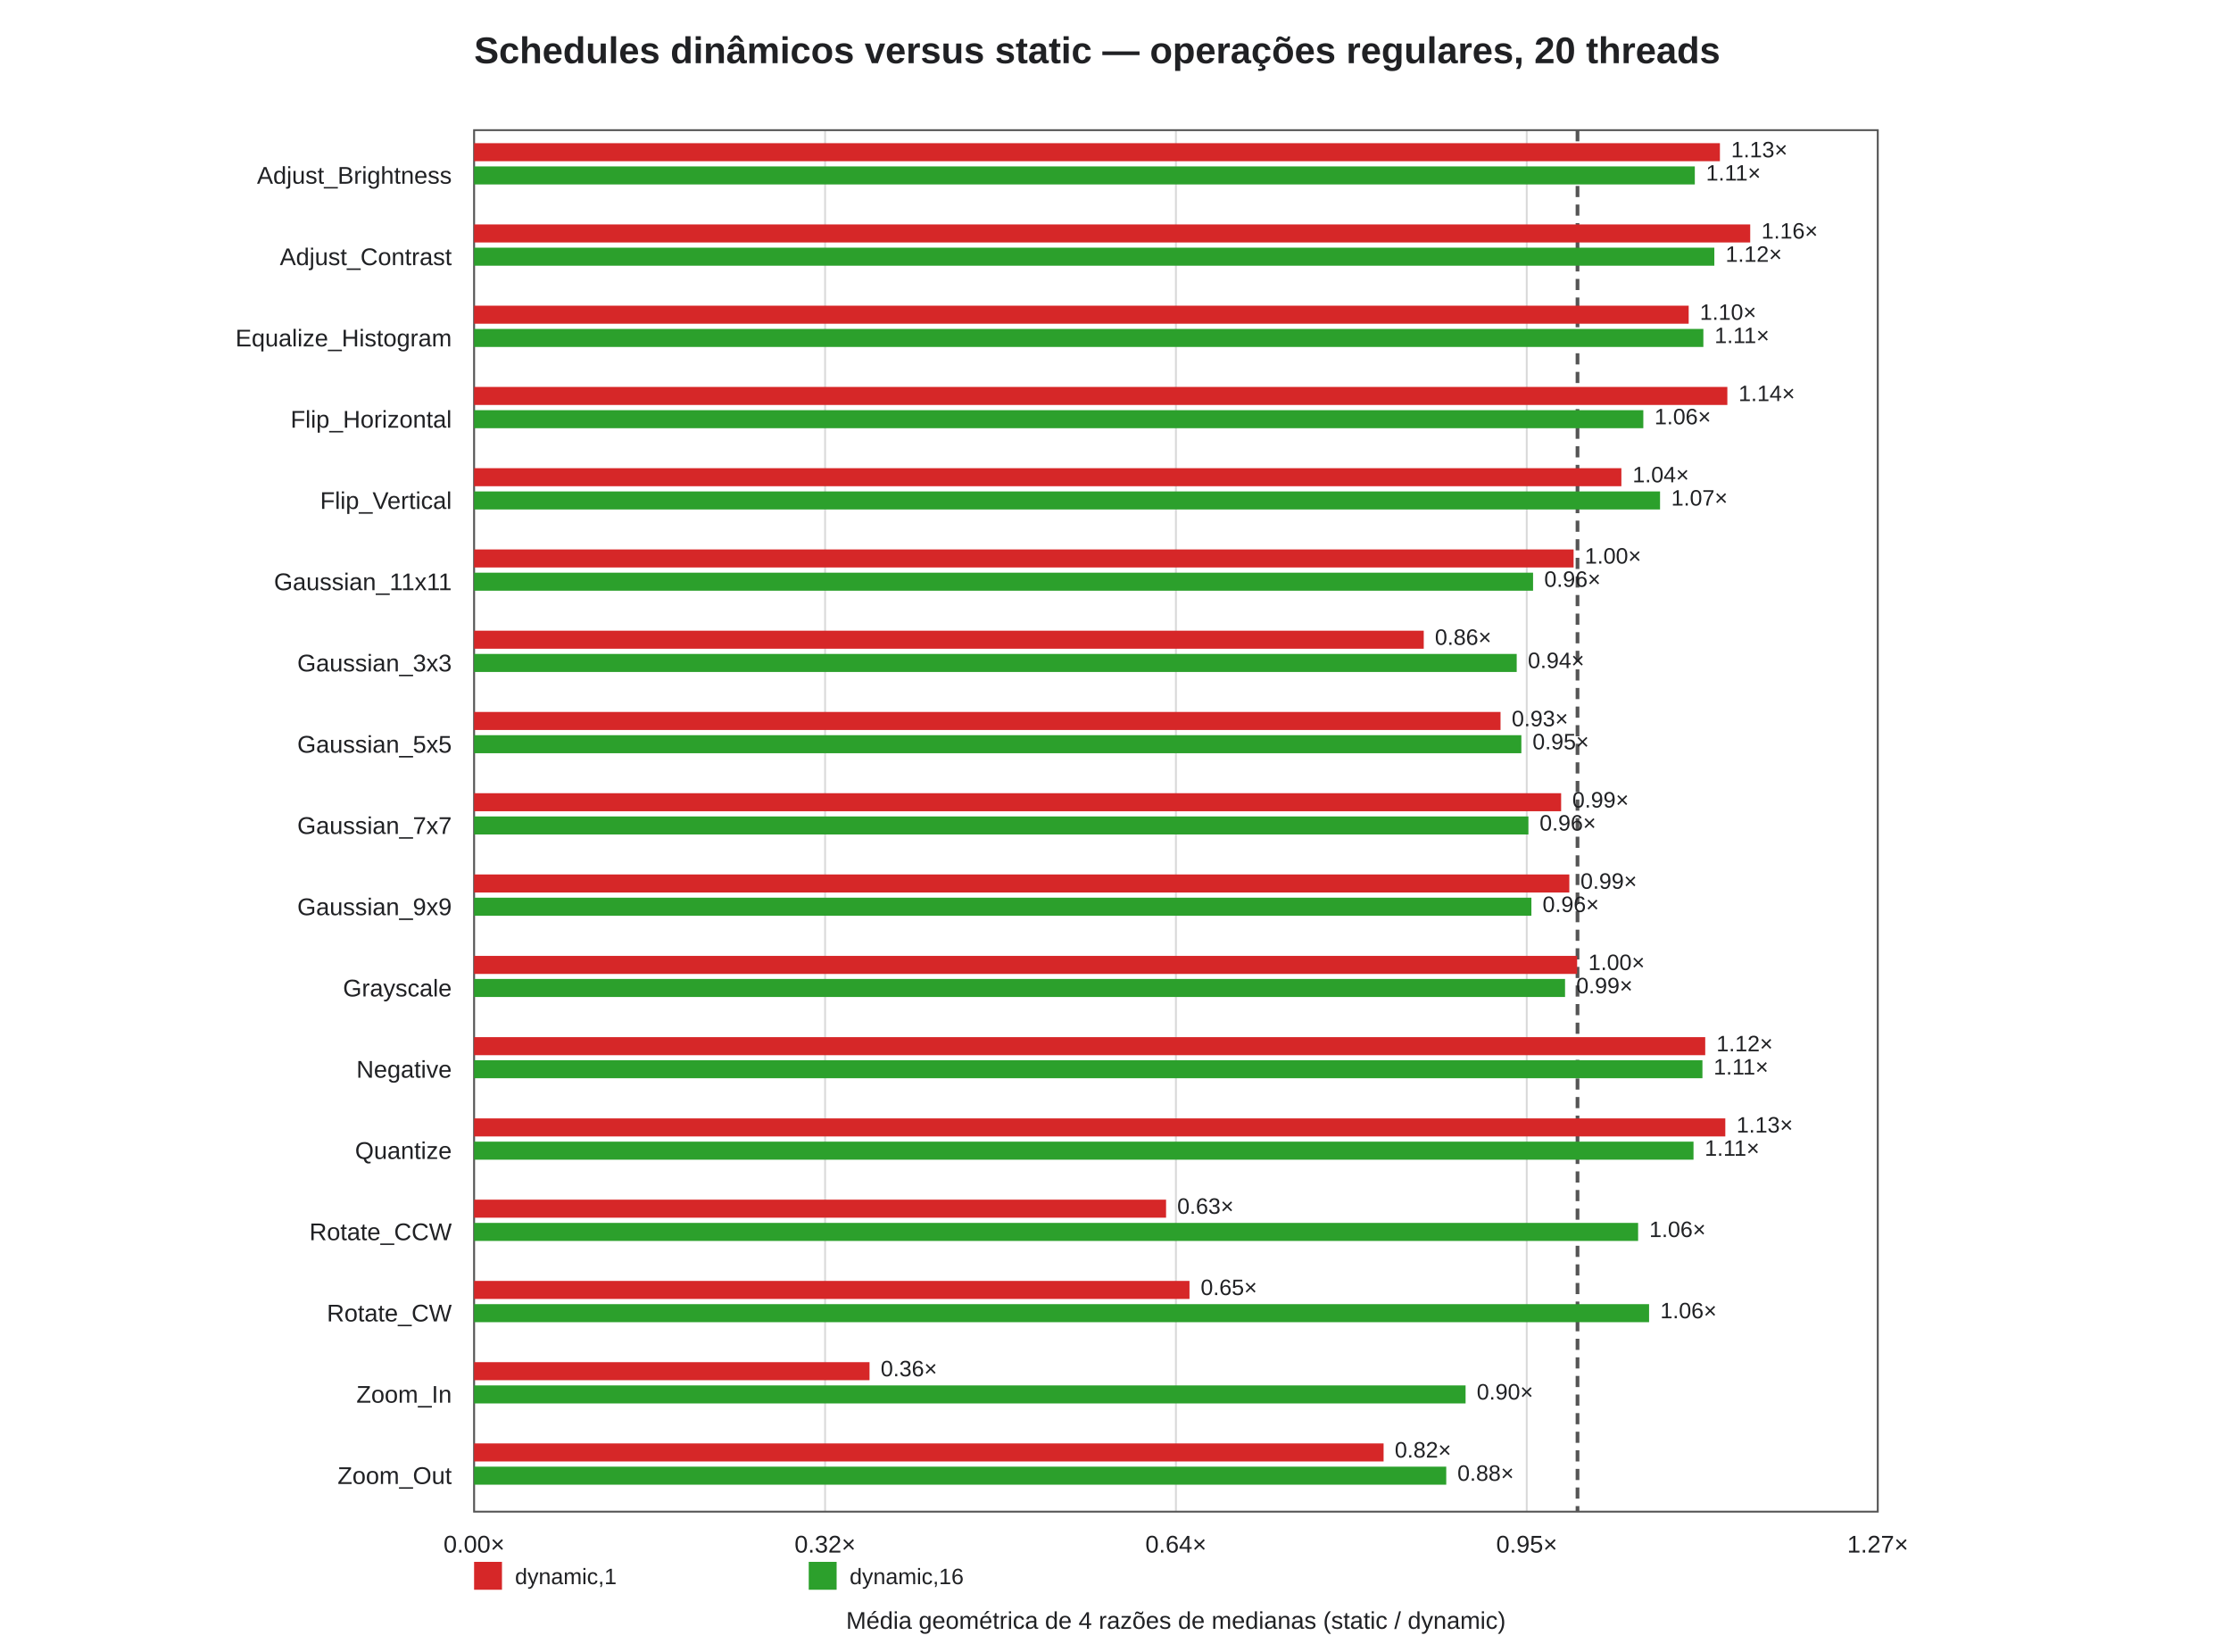
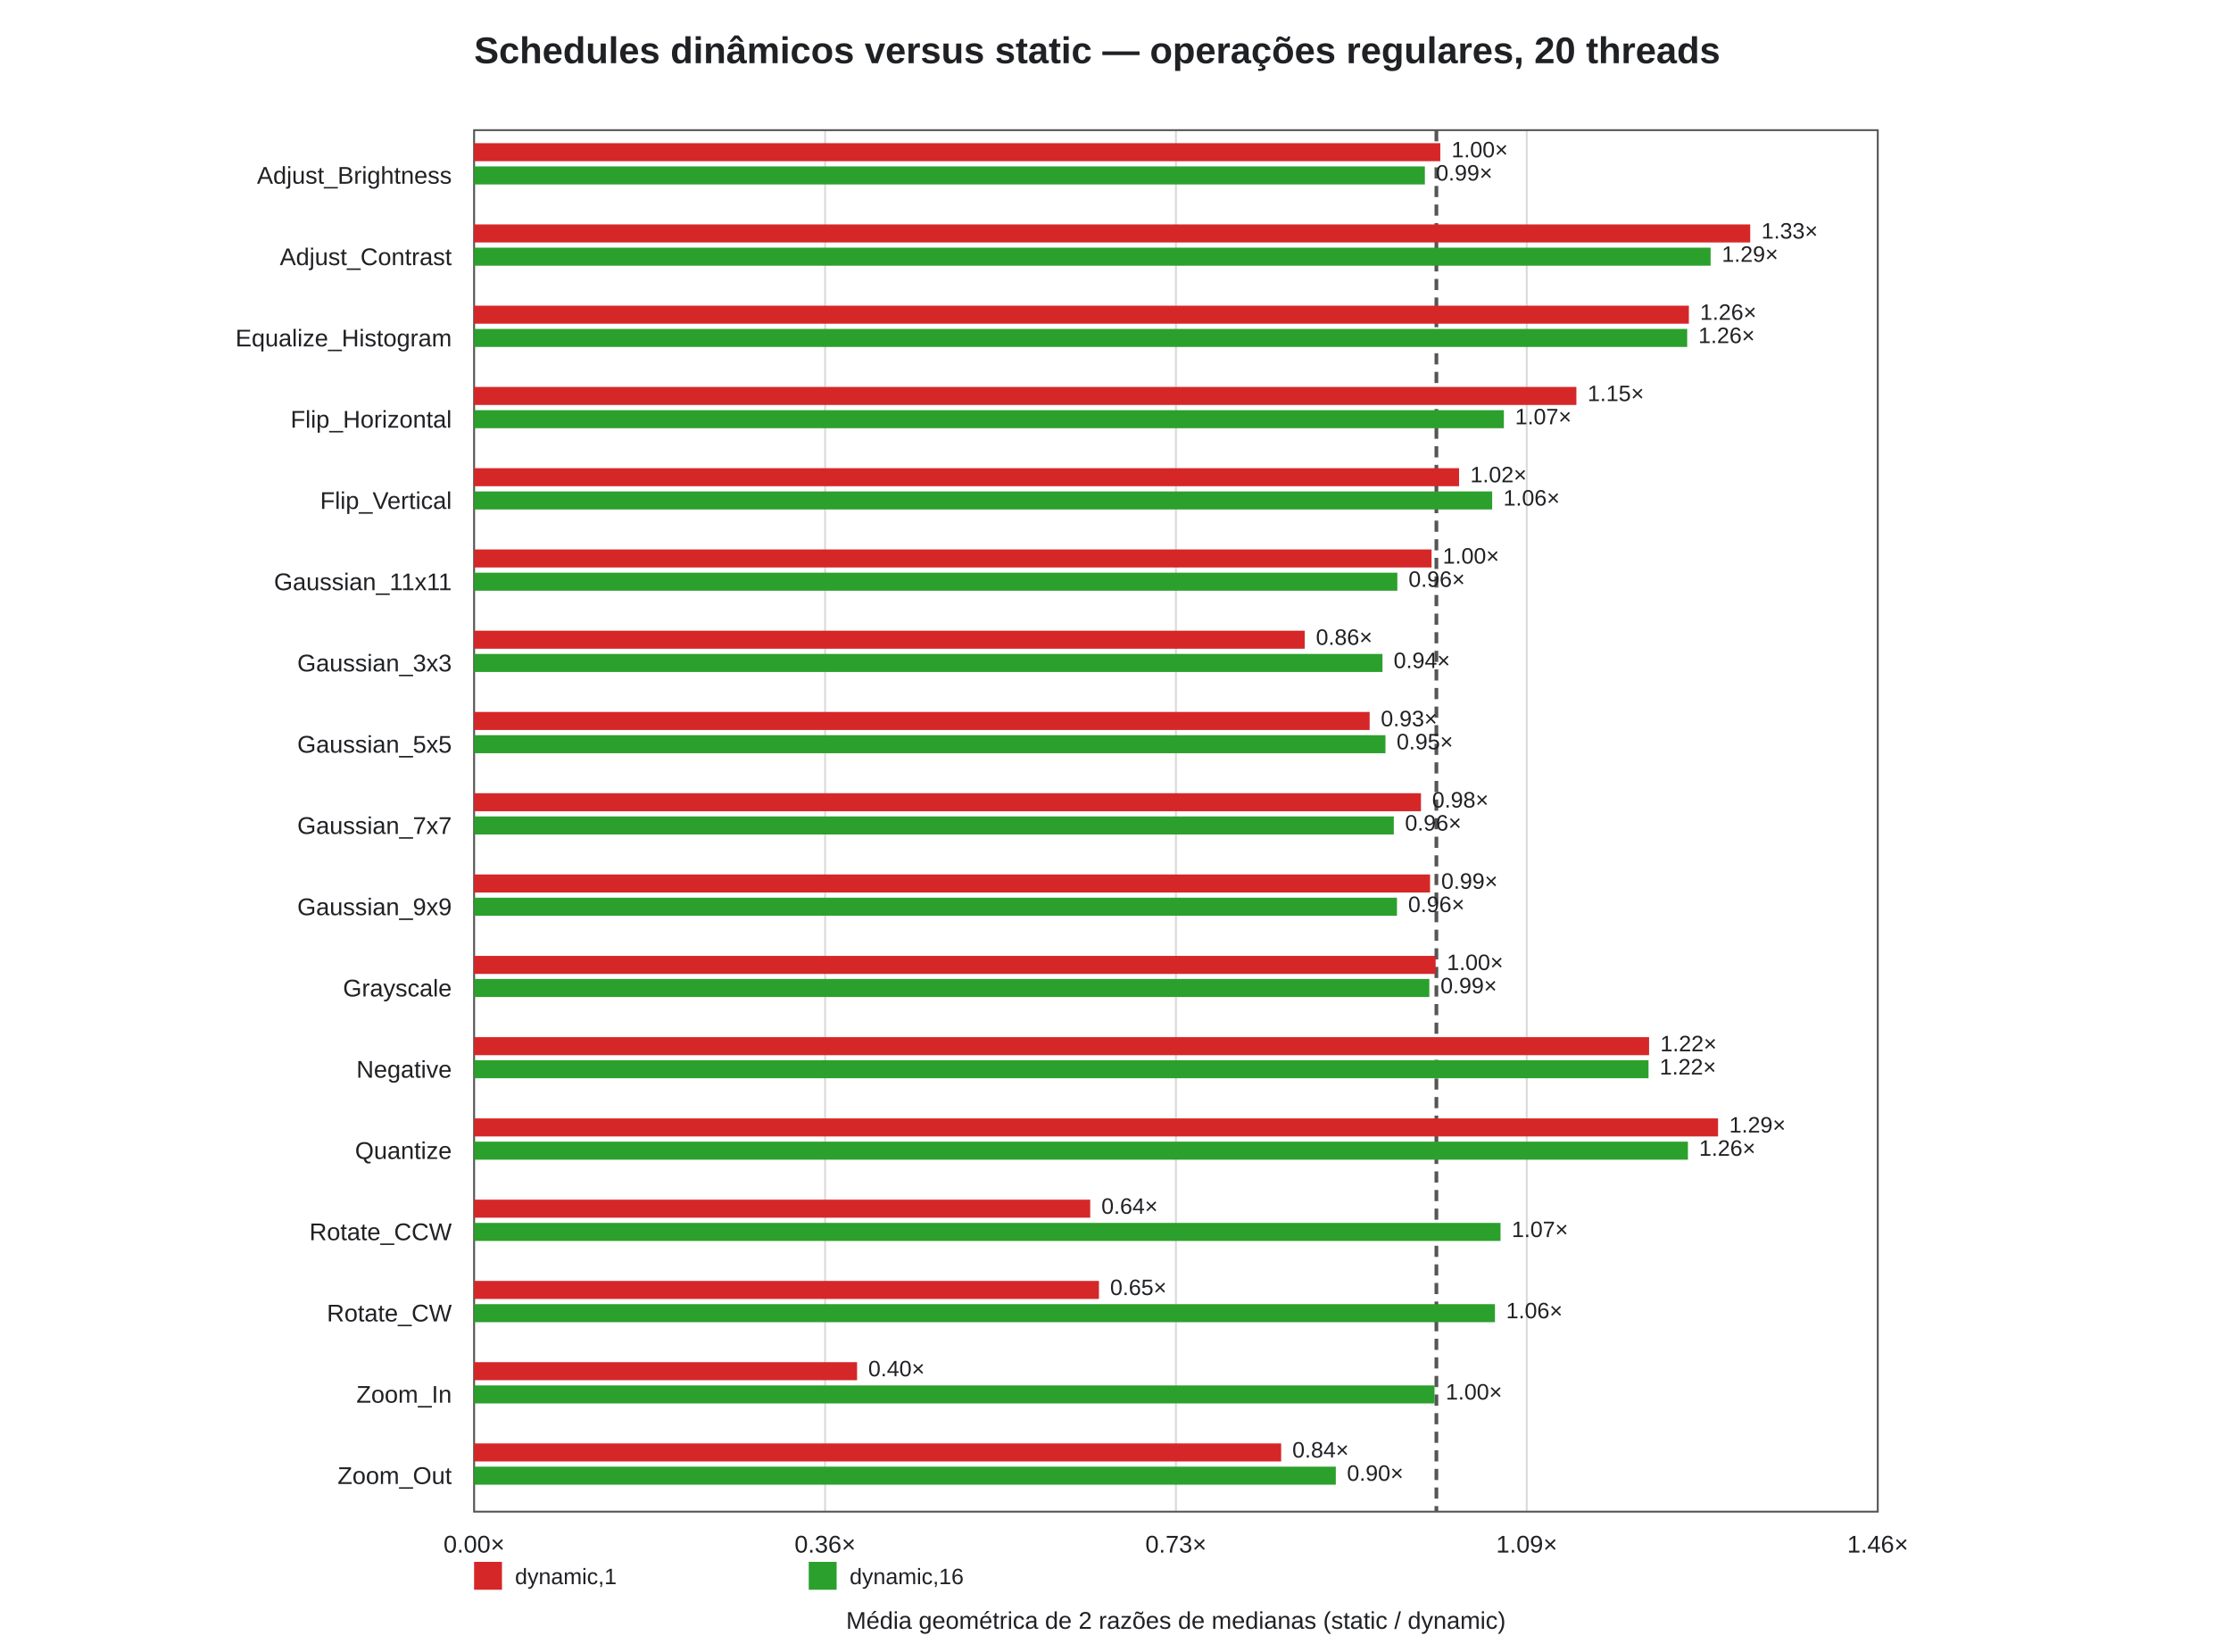
<svg xmlns="http://www.w3.org/2000/svg" width="1200" height="888" viewBox="0 0 1200 888" role="img" aria-label="Schedules dinâmicos versus static — operações regulares, 20 threads">
  <style>text{font-family:Arial,sans-serif;fill:#202124}.axis{font-size:13px}.small{font-size:12px}.title{font-size:20px;font-weight:700}.legend{font-size:12px}.grid{stroke:#d9d9d9;stroke-width:1}.frame{fill:none;stroke:#555;stroke-width:1}.note{font-size:11px;fill:#555}</style>
  <text class="title" x="255" y="34">Schedules dinâmicos versus static — operações regulares, 20 threads</text>
  <line class="grid" x1="255.0" x2="255.0" y1="70" y2="813" />
  <text class="axis" text-anchor="middle" x="255.0" y="835">0.00×</text>
  <line class="grid" x1="443.8" x2="443.8" y1="70" y2="813" />
-   <text class="axis" text-anchor="middle" x="443.8" y="835">0.32×</text>
+   <text class="axis" text-anchor="middle" x="443.8" y="835">0.36×</text>
  <line class="grid" x1="632.5" x2="632.5" y1="70" y2="813" />
-   <text class="axis" text-anchor="middle" x="632.5" y="835">0.64×</text>
+   <text class="axis" text-anchor="middle" x="632.5" y="835">0.73×</text>
  <line class="grid" x1="821.2" x2="821.2" y1="70" y2="813" />
-   <text class="axis" text-anchor="middle" x="821.2" y="835">0.95×</text>
+   <text class="axis" text-anchor="middle" x="821.2" y="835">1.09×</text>
  <line class="grid" x1="1010.0" x2="1010.0" y1="70" y2="813" />
-   <text class="axis" text-anchor="middle" x="1010.0" y="835">1.27×</text>
+   <text class="axis" text-anchor="middle" x="1010.0" y="835">1.46×</text>
  <rect class="frame" x="255" y="70" width="755" height="743" />
-   <line x1="848.5" x2="848.5" y1="70" y2="813" stroke="#555" stroke-width="2" stroke-dasharray="6,4" />
+   <line x1="772.6" x2="772.6" y1="70" y2="813" stroke="#555" stroke-width="2" stroke-dasharray="6,4" />
  <text class="axis" text-anchor="end" x="243" y="98.8">Adjust_Brightness</text>
-   <rect x="255.0" y="77.0" width="670.1" height="9.7" fill="#d62728" />
-   <text class="small" x="931.1" y="84.6">1.13×</text>
-   <rect x="255.0" y="89.5" width="656.6" height="9.7" fill="#2ca02c" />
-   <text class="small" x="917.6" y="97.1">1.11×</text>
+   <rect x="255.0" y="77.0" width="519.7" height="9.7" fill="#d62728" />
+   <text class="small" x="780.7" y="84.6">1.00×</text>
+   <rect x="255.0" y="89.5" width="511.4" height="9.7" fill="#2ca02c" />
+   <text class="small" x="772.4" y="97.1">0.99×</text>
  <text class="axis" text-anchor="end" x="243" y="142.6">Adjust_Contrast</text>
  <rect x="255.0" y="120.7" width="686.4" height="9.7" fill="#d62728" />
-   <text class="small" x="947.4" y="128.3">1.16×</text>
-   <rect x="255.0" y="133.2" width="667.1" height="9.7" fill="#2ca02c" />
-   <text class="small" x="928.1" y="140.8">1.12×</text>
+   <text class="small" x="947.4" y="128.3">1.33×</text>
+   <rect x="255.0" y="133.2" width="665.1" height="9.7" fill="#2ca02c" />
+   <text class="small" x="926.1" y="140.8">1.29×</text>
  <text class="axis" text-anchor="end" x="243" y="186.3">Equalize_Histogram</text>
-   <rect x="255.0" y="164.4" width="653.3" height="9.7" fill="#d62728" />
-   <text class="small" x="914.3" y="172.0">1.10×</text>
-   <rect x="255.0" y="176.9" width="661.2" height="9.7" fill="#2ca02c" />
-   <text class="small" x="922.2" y="184.5">1.11×</text>
+   <rect x="255.0" y="164.4" width="653.4" height="9.7" fill="#d62728" />
+   <text class="small" x="914.4" y="172.0">1.26×</text>
+   <rect x="255.0" y="176.9" width="652.5" height="9.7" fill="#2ca02c" />
+   <text class="small" x="913.5" y="184.5">1.26×</text>
  <text class="axis" text-anchor="end" x="243" y="230.0">Flip_Horizontal</text>
-   <rect x="255.0" y="208.1" width="674.1" height="9.7" fill="#d62728" />
-   <text class="small" x="935.1" y="215.7">1.14×</text>
-   <rect x="255.0" y="220.6" width="628.9" height="9.7" fill="#2ca02c" />
-   <text class="small" x="889.9" y="228.2">1.06×</text>
+   <rect x="255.0" y="208.1" width="592.9" height="9.7" fill="#d62728" />
+   <text class="small" x="853.9" y="215.7">1.15×</text>
+   <rect x="255.0" y="220.6" width="553.9" height="9.7" fill="#2ca02c" />
+   <text class="small" x="814.9" y="228.2">1.07×</text>
  <text class="axis" text-anchor="end" x="243" y="273.7">Flip_Vertical</text>
-   <rect x="255.0" y="251.8" width="617.1" height="9.7" fill="#d62728" />
-   <text class="small" x="878.1" y="259.4">1.04×</text>
-   <rect x="255.0" y="264.3" width="637.9" height="9.7" fill="#2ca02c" />
-   <text class="small" x="898.9" y="271.9">1.07×</text>
+   <rect x="255.0" y="251.8" width="529.8" height="9.7" fill="#d62728" />
+   <text class="small" x="790.8" y="259.4">1.02×</text>
+   <rect x="255.0" y="264.3" width="547.6" height="9.7" fill="#2ca02c" />
+   <text class="small" x="808.6" y="271.9">1.06×</text>
  <text class="axis" text-anchor="end" x="243" y="317.4">Gaussian_11x11</text>
-   <rect x="255.0" y="295.5" width="591.4" height="9.7" fill="#d62728" />
-   <text class="small" x="852.4" y="303.1">1.00×</text>
-   <rect x="255.0" y="308.0" width="569.6" height="9.7" fill="#2ca02c" />
-   <text class="small" x="830.6" y="315.6">0.96×</text>
+   <rect x="255.0" y="295.5" width="515.0" height="9.7" fill="#d62728" />
+   <text class="small" x="776.0" y="303.1">1.00×</text>
+   <rect x="255.0" y="308.0" width="496.6" height="9.7" fill="#2ca02c" />
+   <text class="small" x="757.6" y="315.6">0.96×</text>
  <text class="axis" text-anchor="end" x="243" y="361.1">Gaussian_3x3</text>
-   <rect x="255.0" y="339.2" width="510.8" height="9.7" fill="#d62728" />
-   <text class="small" x="771.8" y="346.8">0.86×</text>
-   <rect x="255.0" y="351.7" width="560.8" height="9.7" fill="#2ca02c" />
-   <text class="small" x="821.8" y="359.3">0.94×</text>
+   <rect x="255.0" y="339.2" width="446.8" height="9.7" fill="#d62728" />
+   <text class="small" x="707.8" y="346.8">0.86×</text>
+   <rect x="255.0" y="351.7" width="488.6" height="9.7" fill="#2ca02c" />
+   <text class="small" x="749.6" y="359.3">0.94×</text>
  <text class="axis" text-anchor="end" x="243" y="404.8">Gaussian_5x5</text>
-   <rect x="255.0" y="382.9" width="552.1" height="9.7" fill="#d62728" />
-   <text class="small" x="813.1" y="390.6">0.93×</text>
-   <rect x="255.0" y="395.4" width="563.3" height="9.7" fill="#2ca02c" />
-   <text class="small" x="824.3" y="403.0">0.95×</text>
+   <rect x="255.0" y="382.9" width="481.7" height="9.7" fill="#d62728" />
+   <text class="small" x="742.7" y="390.6">0.93×</text>
+   <rect x="255.0" y="395.4" width="490.2" height="9.7" fill="#2ca02c" />
+   <text class="small" x="751.2" y="403.0">0.95×</text>
  <text class="axis" text-anchor="end" x="243" y="448.5">Gaussian_7x7</text>
-   <rect x="255.0" y="426.6" width="584.7" height="9.7" fill="#d62728" />
-   <text class="small" x="845.7" y="434.3">0.99×</text>
-   <rect x="255.0" y="439.1" width="567.1" height="9.7" fill="#2ca02c" />
-   <text class="small" x="828.1" y="446.7">0.96×</text>
+   <rect x="255.0" y="426.6" width="509.3" height="9.7" fill="#d62728" />
+   <text class="small" x="770.3" y="434.3">0.98×</text>
+   <rect x="255.0" y="439.1" width="494.7" height="9.7" fill="#2ca02c" />
+   <text class="small" x="755.7" y="446.7">0.96×</text>
  <text class="axis" text-anchor="end" x="243" y="492.2">Gaussian_9x9</text>
-   <rect x="255.0" y="470.3" width="589.1" height="9.7" fill="#d62728" />
-   <text class="small" x="850.1" y="478.0">0.99×</text>
-   <rect x="255.0" y="482.8" width="568.7" height="9.7" fill="#2ca02c" />
-   <text class="small" x="829.7" y="490.5">0.96×</text>
+   <rect x="255.0" y="470.3" width="514.2" height="9.7" fill="#d62728" />
+   <text class="small" x="775.2" y="478.0">0.99×</text>
+   <rect x="255.0" y="482.8" width="496.4" height="9.7" fill="#2ca02c" />
+   <text class="small" x="757.4" y="490.5">0.96×</text>
  <text class="axis" text-anchor="end" x="243" y="535.9">Grayscale</text>
-   <rect x="255.0" y="514.1" width="593.3" height="9.7" fill="#d62728" />
-   <text class="small" x="854.3" y="521.7">1.00×</text>
-   <rect x="255.0" y="526.5" width="586.8" height="9.7" fill="#2ca02c" />
-   <text class="small" x="847.8" y="534.2">0.99×</text>
+   <rect x="255.0" y="514.1" width="517.2" height="9.7" fill="#d62728" />
+   <text class="small" x="778.2" y="521.7">1.00×</text>
+   <rect x="255.0" y="526.5" width="513.8" height="9.7" fill="#2ca02c" />
+   <text class="small" x="774.8" y="534.2">0.99×</text>
  <text class="axis" text-anchor="end" x="243" y="579.6">Negative</text>
-   <rect x="255.0" y="557.8" width="662.2" height="9.7" fill="#d62728" />
-   <text class="small" x="923.2" y="565.4">1.12×</text>
-   <rect x="255.0" y="570.2" width="660.7" height="9.7" fill="#2ca02c" />
-   <text class="small" x="921.7" y="577.9">1.11×</text>
+   <rect x="255.0" y="557.8" width="632.0" height="9.7" fill="#d62728" />
+   <text class="small" x="893.0" y="565.4">1.22×</text>
+   <rect x="255.0" y="570.2" width="631.7" height="9.7" fill="#2ca02c" />
+   <text class="small" x="892.7" y="577.9">1.22×</text>
  <text class="axis" text-anchor="end" x="243" y="623.3">Quantize</text>
-   <rect x="255.0" y="601.5" width="673.0" height="9.7" fill="#d62728" />
-   <text class="small" x="934.0" y="609.1">1.13×</text>
-   <rect x="255.0" y="614.0" width="655.9" height="9.7" fill="#2ca02c" />
-   <text class="small" x="916.9" y="621.6">1.11×</text>
+   <rect x="255.0" y="601.5" width="669.1" height="9.7" fill="#d62728" />
+   <text class="small" x="930.1" y="609.1">1.29×</text>
+   <rect x="255.0" y="614.0" width="652.9" height="9.7" fill="#2ca02c" />
+   <text class="small" x="913.9" y="621.6">1.26×</text>
  <text class="axis" text-anchor="end" x="243" y="667.0">Rotate_CCW</text>
-   <rect x="255.0" y="645.2" width="372.2" height="9.7" fill="#d62728" />
-   <text class="small" x="633.2" y="652.8">0.63×</text>
-   <rect x="255.0" y="657.7" width="626.1" height="9.7" fill="#2ca02c" />
-   <text class="small" x="887.1" y="665.3">1.06×</text>
+   <rect x="255.0" y="645.2" width="331.4" height="9.7" fill="#d62728" />
+   <text class="small" x="592.4" y="652.8">0.64×</text>
+   <rect x="255.0" y="657.7" width="552.1" height="9.7" fill="#2ca02c" />
+   <text class="small" x="813.1" y="665.3">1.07×</text>
  <text class="axis" text-anchor="end" x="243" y="710.7">Rotate_CW</text>
-   <rect x="255.0" y="688.9" width="384.8" height="9.7" fill="#d62728" />
-   <text class="small" x="645.8" y="696.5">0.65×</text>
-   <rect x="255.0" y="701.4" width="632.0" height="9.7" fill="#2ca02c" />
-   <text class="small" x="893.0" y="709.0">1.06×</text>
+   <rect x="255.0" y="688.9" width="336.1" height="9.7" fill="#d62728" />
+   <text class="small" x="597.1" y="696.5">0.65×</text>
+   <rect x="255.0" y="701.4" width="549.1" height="9.7" fill="#2ca02c" />
+   <text class="small" x="810.1" y="709.0">1.06×</text>
  <text class="axis" text-anchor="end" x="243" y="754.4">Zoom_In</text>
-   <rect x="255.0" y="732.6" width="212.7" height="9.7" fill="#d62728" />
-   <text class="small" x="473.7" y="740.2">0.36×</text>
-   <rect x="255.0" y="745.1" width="533.3" height="9.7" fill="#2ca02c" />
-   <text class="small" x="794.3" y="752.7">0.90×</text>
+   <rect x="255.0" y="732.6" width="206.0" height="9.7" fill="#d62728" />
+   <text class="small" x="467.0" y="740.2">0.40×</text>
+   <rect x="255.0" y="745.1" width="516.6" height="9.7" fill="#2ca02c" />
+   <text class="small" x="777.6" y="752.7">1.00×</text>
  <text class="axis" text-anchor="end" x="243" y="798.1">Zoom_Out</text>
-   <rect x="255.0" y="776.3" width="489.2" height="9.7" fill="#d62728" />
-   <text class="small" x="750.2" y="783.9">0.82×</text>
-   <rect x="255.0" y="788.8" width="522.9" height="9.7" fill="#2ca02c" />
-   <text class="small" x="783.9" y="796.4">0.88×</text>
+   <rect x="255.0" y="776.3" width="434.1" height="9.7" fill="#d62728" />
+   <text class="small" x="695.1" y="783.9">0.84×</text>
+   <rect x="255.0" y="788.8" width="463.5" height="9.7" fill="#2ca02c" />
+   <text class="small" x="724.5" y="796.4">0.90×</text>
  <rect x="255" y="840" width="15" height="15" fill="#d62728" />
  <text class="legend" x="277" y="852">dynamic,1</text>
  <rect x="435" y="840" width="15" height="15" fill="#2ca02c" />
  <text class="legend" x="457" y="852">dynamic,16</text>
-   <text class="axis" text-anchor="middle" x="632.5" y="876">Média geométrica de 4 razões de medianas (static / dynamic)</text>
+   <text class="axis" text-anchor="middle" x="632.5" y="876">Média geométrica de 2 razões de medianas (static / dynamic)</text>
</svg>
